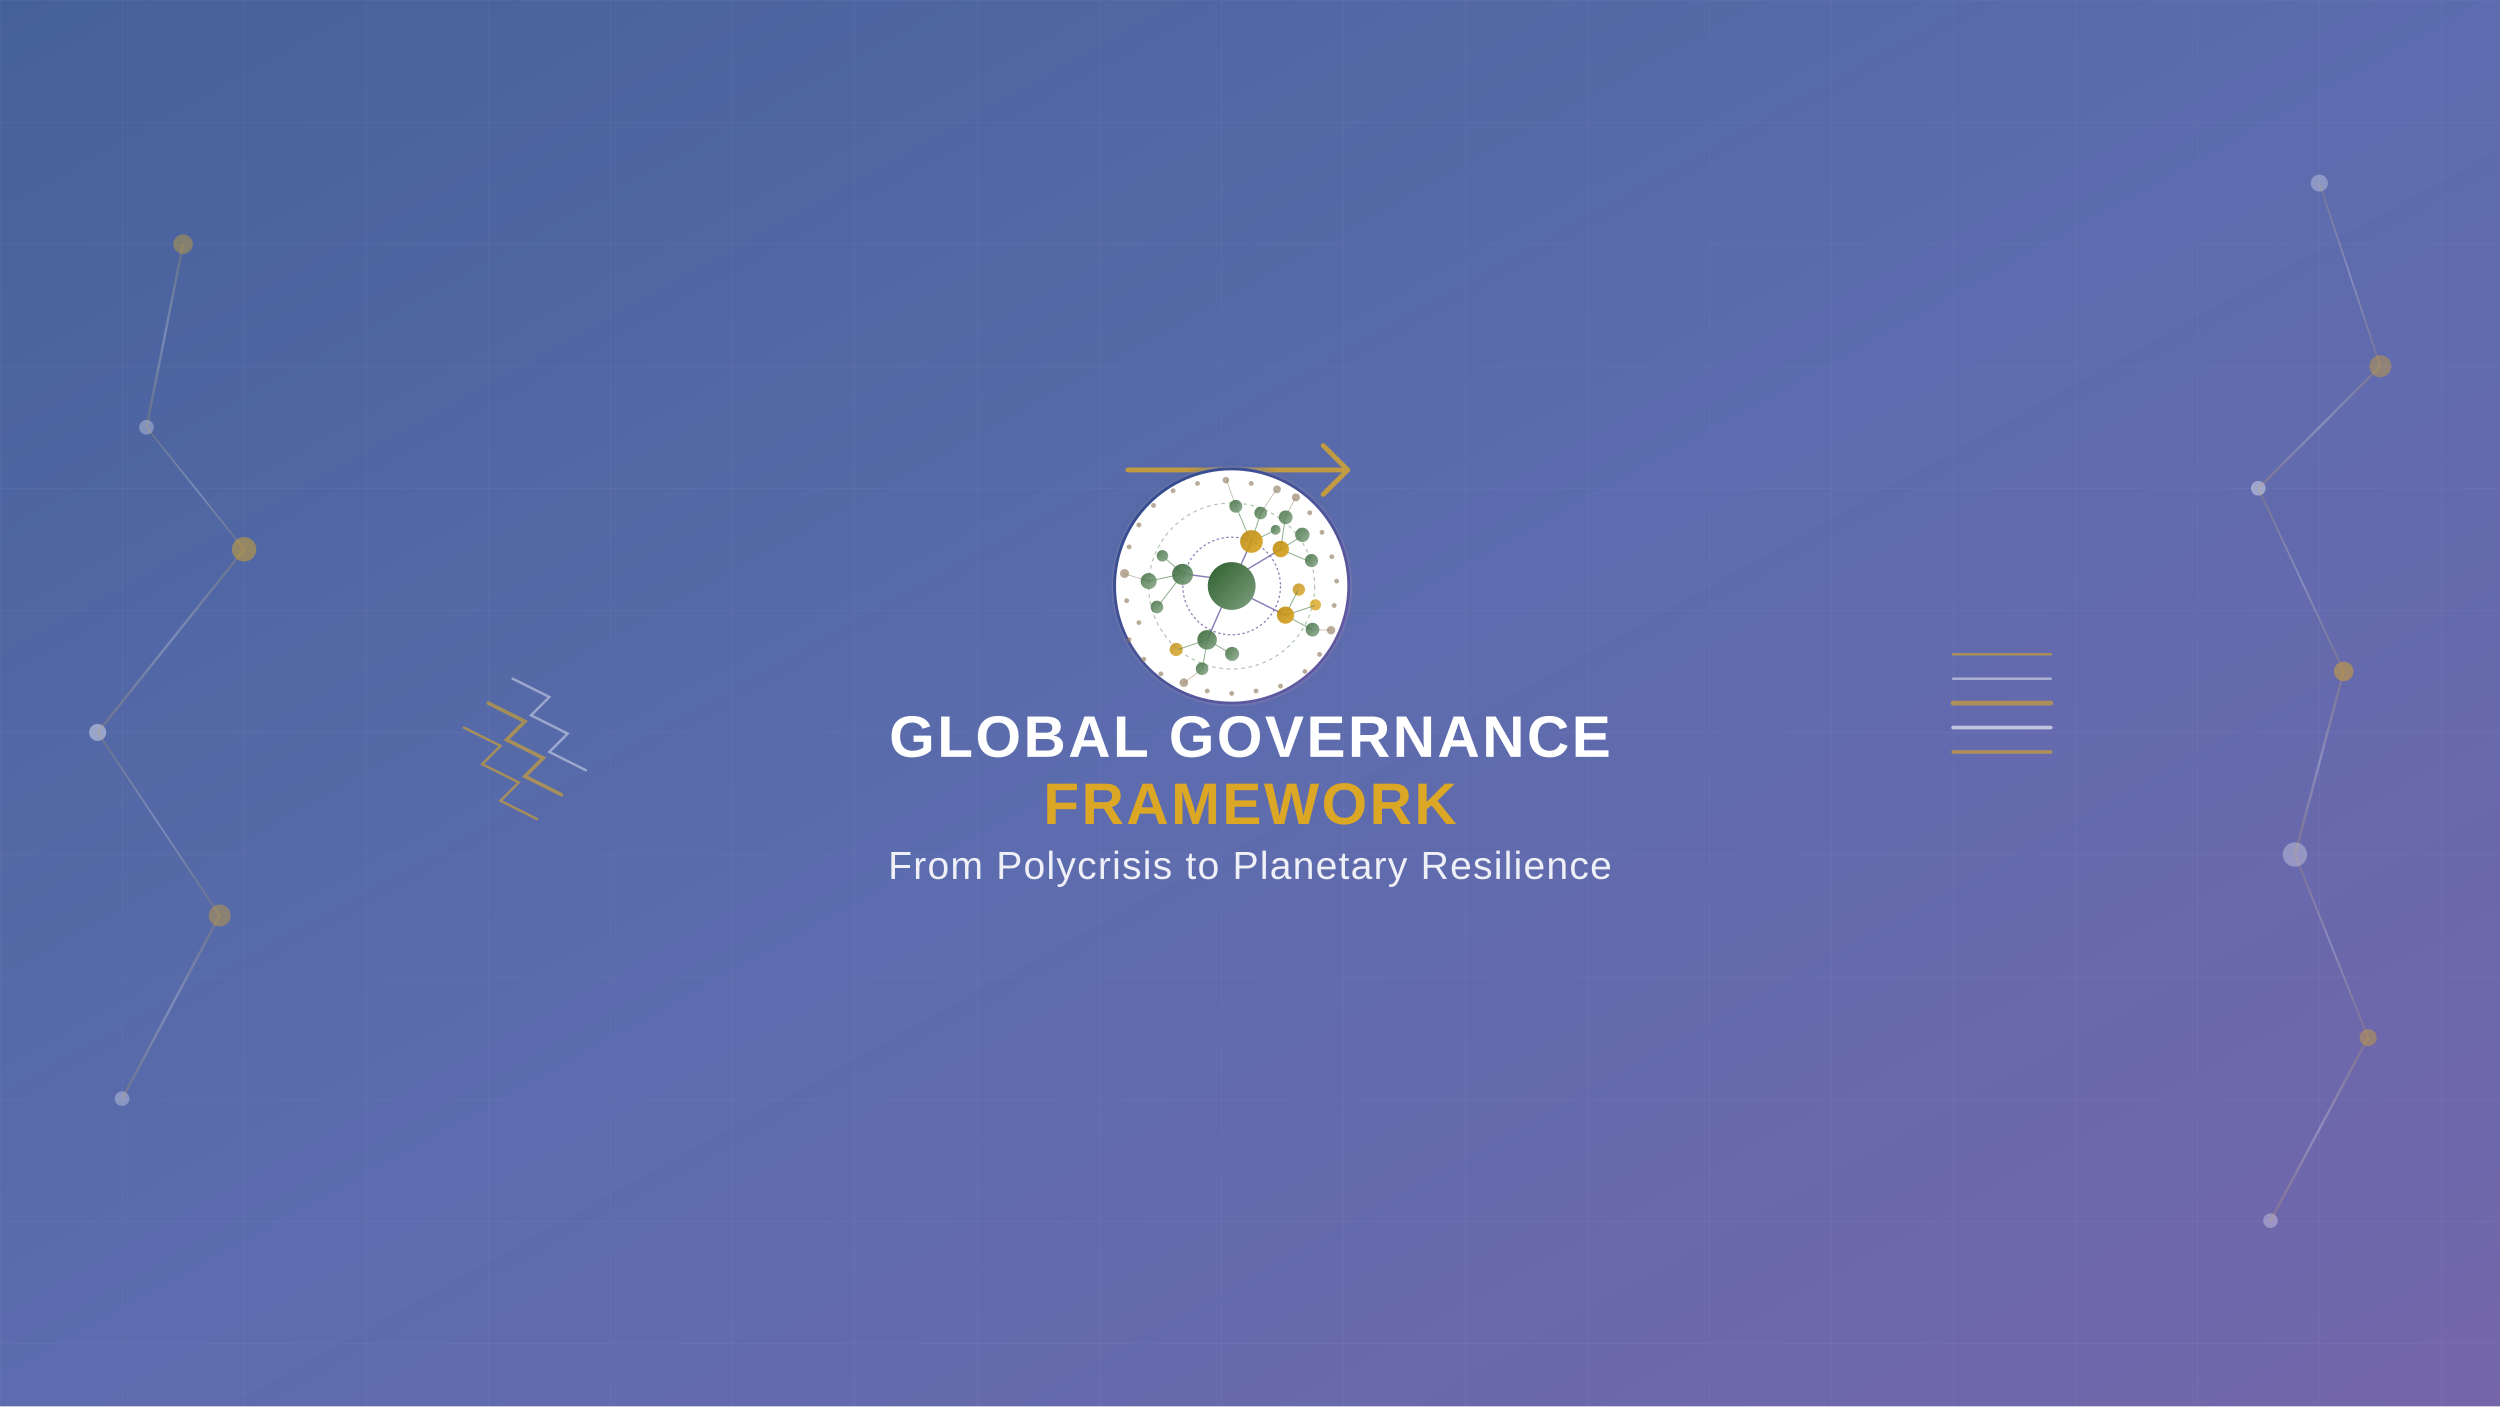
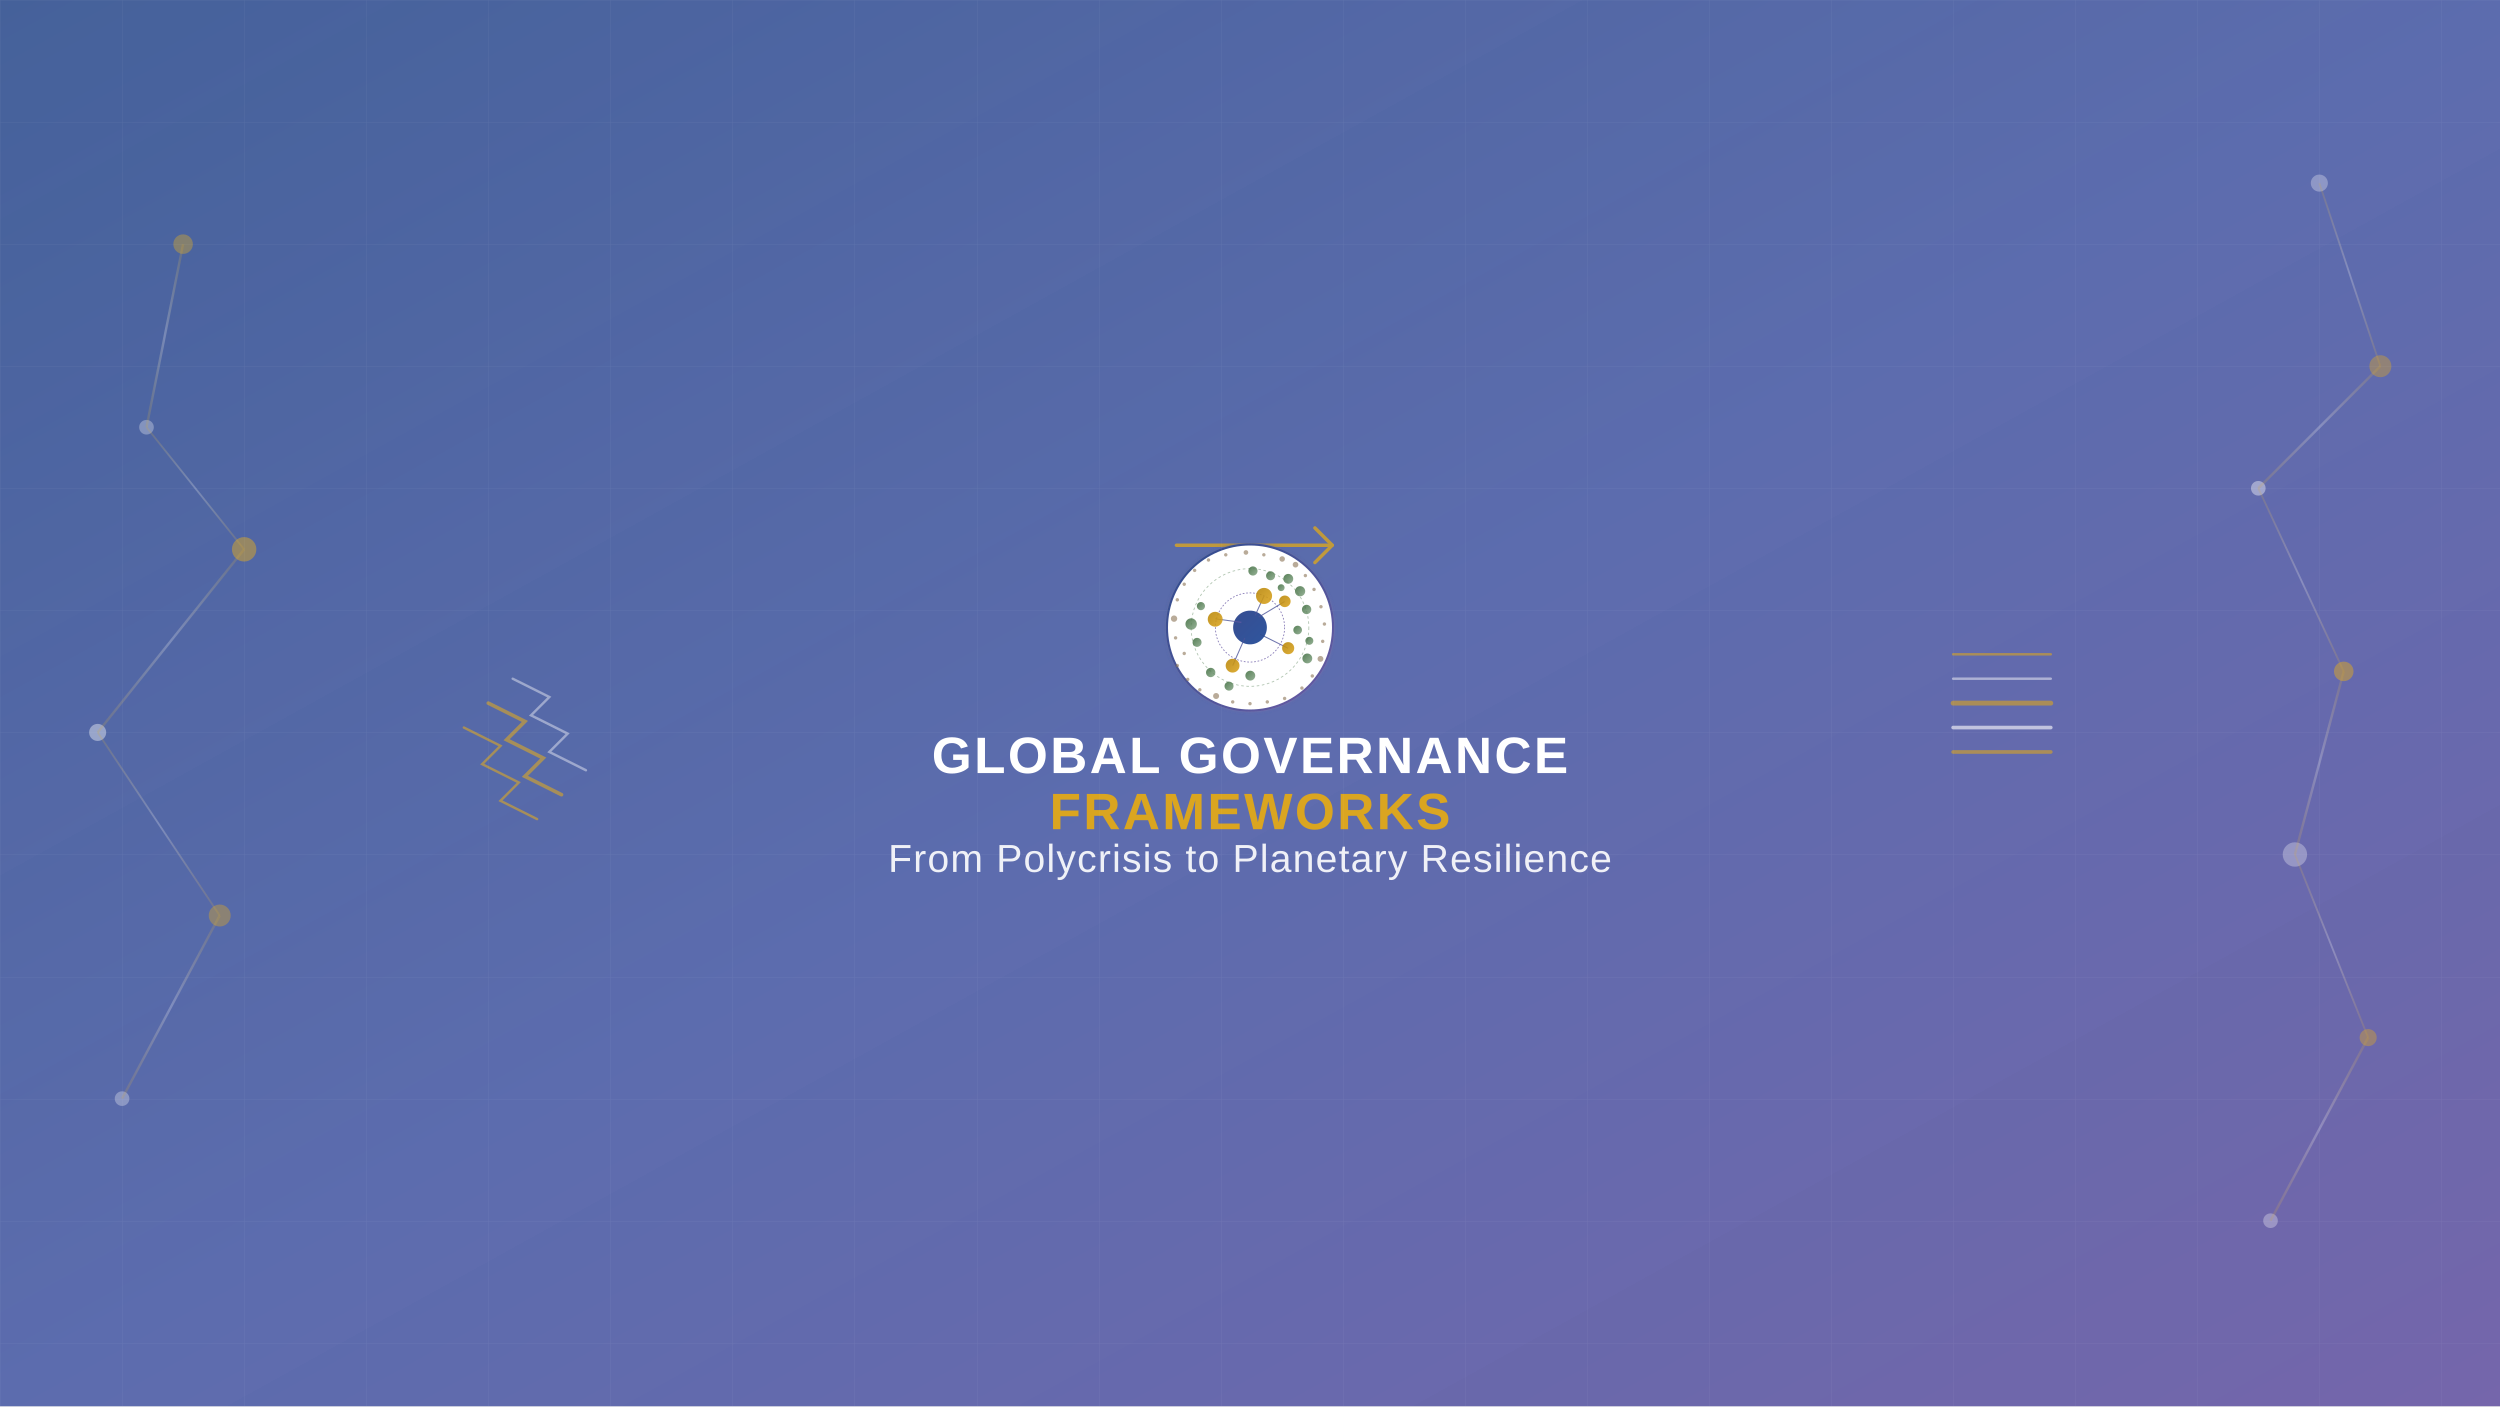
<svg xmlns="http://www.w3.org/2000/svg" xmlns:xlink="http://www.w3.org/1999/xlink" width="2048" height="1152" viewBox="0 0 2048 1152" version="1.1" id="svg46">
  <defs id="defs10">
    <linearGradient id="mainBg" x1="0%" y1="0%" x2="100%" y2="100%">
      <stop offset="0%" style="stop-color:#2B4B8C;stop-opacity:1" id="stop1" />
      <stop offset="50%" style="stop-color:#4B5CA5;stop-opacity:1" id="stop2" />
      <stop offset="100%" style="stop-color:#6B5CA5;stop-opacity:1" id="stop3" />
    </linearGradient>
    <linearGradient id="accentGrad" x1="0%" y1="0%" x2="100%" y2="0%">
      <stop offset="0%" style="stop-color:#DAA520;stop-opacity:0.8" id="stop4" />
      <stop offset="100%" style="stop-color:#B8860B;stop-opacity:0.9" id="stop5" />
    </linearGradient>
    <linearGradient id="lightOverlay" x1="0%" y1="0%" x2="100%" y2="100%">
      <stop offset="0%" style="stop-color:#ffffff;stop-opacity:0.1" id="stop6" />
      <stop offset="100%" style="stop-color:#ffffff;stop-opacity:0.05" id="stop7" />
    </linearGradient>
    <linearGradient id="connectionGrad" x1="0%" y1="0%" x2="100%" y2="0%">
      <stop offset="0%" style="stop-color:#DAA520;stop-opacity:0.6" id="stop8" />
      <stop offset="50%" style="stop-color:#ffffff;stop-opacity:0.8" id="stop9" />
      <stop offset="100%" style="stop-color:#DAA520;stop-opacity:0.6" id="stop10" />
    </linearGradient>
-     <linearGradient xlink:href="#earthyGradient" id="linearGradient6" x1="162" y1="132" x2="170" y2="140" gradientUnits="userSpaceOnUse" gradientTransform="matrix(1.413712,0,0,1.413712,840.5465,323.5488)" />
    <linearGradient id="earthyGradient" x1="0" y1="0" x2="1" y2="1">
-       <stop offset="0%" stop-color="#2D5F2D" id="stop1-2" />
-       <stop offset="100%" stop-color="#7D9F7D" id="stop2-3" />
-     </linearGradient>
-     <linearGradient xlink:href="#earthyGradient" id="linearGradient5" x1="28" y1="92" x2="36" y2="100" gradientUnits="userSpaceOnUse" gradientTransform="matrix(1.650118,0,0,1.650118,888.1824,317.6387)" />
-     <linearGradient id="linearGradient4" x1="51.163" y1="81.872" x2="68.364" y2="99.073" gradientUnits="userSpaceOnUse" gradientTransform="translate(908.9862,380.05)">
-       <stop offset="0%" stop-color="#2D5F2D" id="stop3-7" />
-       <stop offset="100%" stop-color="#7D9F7D" id="stop4-5" />
-     </linearGradient>
-     <linearGradient xlink:href="#earthyGradient" id="linearGradient9" x1="72" y1="164" x2="80" y2="172" gradientUnits="userSpaceOnUse" gradientTransform="matrix(1.295508,0,0,1.295508,886.2911,330.1682)" />
-     <linearGradient id="linearGradient7" x1="152" y1="52.217" x2="163.783" y2="64" gradientUnits="userSpaceOnUse" gradientTransform="translate(908.9862,380.05)">
-       <stop offset="0%" stop-color="#2D5F2D" id="stop5-9" />
-       <stop offset="100%" stop-color="#7D9F7D" id="stop6-2" />
-     </linearGradient>
-     <linearGradient xlink:href="#earthyGradient" id="linearGradient21" x1="140" y1="40" x2="148" y2="48" gradientUnits="userSpaceOnUse" gradientTransform="matrix(1.413712,0,0,1.413712,849.6481,361.6103)" />
-     <linearGradient id="linearGradient8" x1="160" y1="73.754" x2="170.837" y2="84.591" gradientUnits="userSpaceOnUse" gradientTransform="translate(908.9862,380.05)">
-       <stop offset="0%" stop-color="#2D5F2D" id="stop7-2" />
-       <stop offset="100%" stop-color="#7D9F7D" id="stop8-8" />
-     </linearGradient>
-     <linearGradient xlink:href="#earthyGradient" id="linearGradient19" x1="100" y1="32" x2="108" y2="40" gradientUnits="userSpaceOnUse" gradientTransform="matrix(1.325059,0,0,1.325059,874.589,367.0476)" />
-     <linearGradient id="linearGradient10" x1="80.416" y1="80.416" x2="119.584" y2="119.584" gradientUnits="userSpaceOnUse" gradientTransform="translate(908.9862,380.05)">
-       <stop offset="0%" stop-color="#2D5F2D" id="stop9-9" />
-       <stop offset="100%" stop-color="#7D9F7D" id="stop10-7" />
-     </linearGradient>
-     <linearGradient xlink:href="#earthyGradient" id="linearGradient20" x1="120" y1="36" x2="128" y2="44" gradientUnits="userSpaceOnUse" gradientTransform="matrix(1.295508,0,0,1.295508,872.1067,368.4661)" />
-     <linearGradient id="linearGradient12" x1="71.872" y1="136.109" x2="87.891" y2="152.128" gradientUnits="userSpaceOnUse" gradientTransform="translate(908.9862,380.05)">
      <stop offset="0%" stop-color="#2D5F2D" id="stop11" />
      <stop offset="100%" stop-color="#7D9F7D" id="stop12" />
    </linearGradient>
-     <linearGradient xlink:href="#goldGradient" id="linearGradient13" x1="134" y1="64" x2="146" y2="76" gradientUnits="userSpaceOnUse" gradientTransform="matrix(1.118203,0,0,1.118203,892.6741,371.5394)" />
    <linearGradient id="goldGradient" x1="0" y1="0" x2="1" y2="1">
      <stop offset="0%" stop-color="#B8860B" id="stop13" />
      <stop offset="100%" stop-color="#DAA520" id="stop14" />
    </linearGradient>
-     <linearGradient xlink:href="#goldGradient" id="linearGradient2" x1="138" y1="118" x2="150" y2="130" gradientUnits="userSpaceOnUse" gradientTransform="matrix(1.177305,0,0,1.177305,883.5725,357.946)" />
-     <linearGradient id="linearGradient16" x1="49.163" y1="146.582" x2="60" y2="157.418" gradientUnits="userSpaceOnUse" gradientTransform="translate(908.9862,380.05)">
-       <stop offset="0%" stop-color="#B8860B" id="stop15" />
-       <stop offset="100%" stop-color="#DAA520" id="stop16" />
+     <linearGradient id="cosmicGradient" x1="0" y1="0" x2="1" y2="1">
+       <stop offset="0%" stop-color="#2B4B8C" id="stop15" />
+       <stop offset="100%" stop-color="#6B5CA5" id="stop16" />
    </linearGradient>
-     <linearGradient xlink:href="#goldGradient" id="linearGradient17" x1="74" y1="138" x2="86" y2="150" gradientUnits="userSpaceOnUse" gradientTransform="matrix(1.334909,0,0,1.334909,882.0752,331.9413)" />
-     <linearGradient id="linearGradient18" x1="150" y1="97.872" x2="160.128" y2="108" gradientUnits="userSpaceOnUse" gradientTransform="translate(908.9862,380.05)">
-       <stop offset="0%" stop-color="#B8860B" id="stop17" />
-       <stop offset="100%" stop-color="#DAA520" id="stop18" />
-     </linearGradient>
-     <linearGradient xlink:href="#goldGradient" id="linearGradient22" x1="54" y1="84" x2="66" y2="96" gradientUnits="userSpaceOnUse" gradientTransform="matrix(1.433412,0,0,1.433412,-26.24113,-38.53428)" />
-     <linearGradient xlink:href="#earthyGradient" id="linearGradient15" x1="36" y1="112" x2="44" y2="120" gradientUnits="userSpaceOnUse" gradientTransform="matrix(1.295508,0,0,1.295508,895.9838,346.9531)" />
-     <linearGradient xlink:href="#goldGradient" id="linearGradient3" x1="110" y1="58" x2="122" y2="70" gradientUnits="userSpaceOnUse" gradientTransform="matrix(1.551615,0,0,1.551615,845.2352,344.2738)" />
-     <linearGradient xlink:href="#earthyGradient" id="linearGradient28" x1="160" y1="76" x2="168" y2="84" gradientUnits="userSpaceOnUse" gradientTransform="matrix(1.35461,0,0,1.35461,-56.73759,-29.19622)" />
-     <linearGradient xlink:href="#earthyGradient" id="linearGradient30" x1="152" y1="56" x2="160" y2="64" gradientUnits="userSpaceOnUse" gradientTransform="matrix(1.472813,0,0,1.472813,-71.86762,-30.26005)" />
-     <linearGradient xlink:href="#earthyGradient" id="linearGradient32" x1="164" y1="112" x2="172" y2="120" gradientUnits="userSpaceOnUse" gradientTransform="matrix(1.147754,0,0,1.147754,-24.23168,-17.7305)" />
-     <linearGradient xlink:href="#earthyGradient" id="linearGradient34" x1="150" y1="100" x2="158" y2="108" gradientUnits="userSpaceOnUse" gradientTransform="matrix(1.265957,0,0,1.265957,-39.89362,-28.7234)" />
-     <linearGradient xlink:href="#earthyGradient" id="linearGradient11" x1="96" y1="152" x2="104" y2="160" gradientUnits="userSpaceOnUse" gradientTransform="matrix(1.443262,0,0,1.443262,865.0145,310.5464)" />
-     <linearGradient xlink:href="#earthyGradient" id="linearGradient38" x1="52" y1="148" x2="60" y2="156" gradientUnits="userSpaceOnUse" gradientTransform="matrix(1.35461,0,0,1.35461,-21.2766,-53.90071)" />
-     <linearGradient xlink:href="#earthyGradient" id="linearGradient14" x1="40" y1="72" x2="48" y2="80" gradientUnits="userSpaceOnUse" gradientTransform="matrix(1.177305,0,0,1.177305,900.4755,365.8656)" />
-     <linearGradient xlink:href="#linearGradient1" id="linearGradient44" x1="83.726" y1="100" x2="116.274" y2="100" gradientUnits="userSpaceOnUse" gradientTransform="matrix(1.20337,0,0,1.20337,-20.33701,-20.33702)" />
-     <linearGradient id="linearGradient1">
-       <stop style="stop-color:#374d91;stop-opacity:1;" offset="0" id="stop44" />
-       <stop style="stop-color:#2f569e;stop-opacity:0.854;" offset="1" id="stop45" />
-     </linearGradient>
-     <linearGradient id="cosmicGradient" x1="0" y1="0" x2="1" y2="1">
-       <stop offset="0%" stop-color="#2B4B8C" id="stop46" />
-       <stop offset="100%" stop-color="#6B5CA5" id="stop47" />
+     <linearGradient id="blueGradient" x1="989.486" y1="460.55" x2="1028.486" y2="499.55" gradientUnits="userSpaceOnUse">
+       <stop offset="0%" stop-color="#374d91" id="stop17" />
+       <stop offset="100%" stop-color="#2f569e" id="stop18" />
    </linearGradient>
    <filter id="glow" x="-0.032" y="-0.032" width="1.063" height="1.063">
-       <feGaussianBlur stdDeviation="2" result="blur" id="feGaussianBlur8" />
-       <feComposite in="SourceGraphic" in2="blur" operator="over" id="feComposite8" />
+       <feGaussianBlur stdDeviation="2" result="blur" id="feGaussianBlur18" />
+       <feComposite in="SourceGraphic" in2="blur" operator="over" id="feComposite18" />
    </filter>
-     <linearGradient xlink:href="#cosmicGradient" id="linearGradient58" x1="-2.05" y1="-2.05" x2="202.05" y2="202.05" gradientUnits="userSpaceOnUse" gradientTransform="translate(908.9862,380.05)" />
-     <linearGradient xlink:href="#cosmicGradient" id="linearGradient59" x1="150.178" y1="44.766" x2="165.975" y2="60.563" gradientTransform="scale(0.7021913,1.424113)" gradientUnits="userSpaceOnUse" />
-     <linearGradient xlink:href="#cosmicGradient" id="linearGradient60" x1="24.856" y1="215.53" x2="37.366" y2="228.04" gradientTransform="scale(2.410704,0.4148166)" gradientUnits="userSpaceOnUse" />
-     <linearGradient xlink:href="#cosmicGradient" id="linearGradient61" x1="116.528" y1="76.199" x2="138.674" y2="98.345" gradientTransform="scale(0.6818127,1.466678)" gradientUnits="userSpaceOnUse" />
-     <linearGradient xlink:href="#cosmicGradient" id="linearGradient62" x1="80.937" y1="148.35" x2="104.507" y2="171.919" gradientTransform="scale(1.380472,0.72439)" gradientUnits="userSpaceOnUse" />
-     <linearGradient xlink:href="#cosmicGradient" id="linearGradient63" x1="86.476" y1="88.139" x2="110.614" y2="112.277" gradientTransform="scale(1.268458,0.7883585)" gradientUnits="userSpaceOnUse" />
-     <linearGradient xlink:href="#earthyGradient" id="linearGradient64" x1="132" y1="50" x2="140" y2="58" gradientUnits="userSpaceOnUse" gradientTransform="translate(908.9862,380.05)" />
+     <pattern id="grid" width="100" height="100" patternUnits="userSpaceOnUse">
+       <path d="M 100 0 L 0 0 0 100" fill="none" stroke="#ffffff" stroke-width="0.5" opacity="0.1" id="path18" />
+     </pattern>
+     <linearGradient xlink:href="#cosmicGradient" id="linearGradient104" x1="906.936" y1="378" x2="1111.036" y2="582.1" gradientUnits="userSpaceOnUse" />
+     <linearGradient xlink:href="#cosmicGradient" id="linearGradient105" x1="1444.678" y1="311.634" x2="1460.474" y2="327.431" gradientTransform="scale(0.7021913,1.424113)" gradientUnits="userSpaceOnUse" />
+     <linearGradient xlink:href="#cosmicGradient" id="linearGradient106" x1="401.919" y1="1131.718" x2="414.429" y2="1144.228" gradientTransform="scale(2.410704,0.4148166)" gradientUnits="userSpaceOnUse" />
+     <linearGradient xlink:href="#cosmicGradient" id="linearGradient107" x1="1449.718" y1="335.322" x2="1471.864" y2="357.468" gradientTransform="scale(0.6818127,1.466678)" gradientUnits="userSpaceOnUse" />
+     <linearGradient xlink:href="#cosmicGradient" id="linearGradient108" x1="739.398" y1="672.998" x2="762.967" y2="696.568" gradientTransform="scale(1.380472,0.72439)" gradientUnits="userSpaceOnUse" />
+     <linearGradient xlink:href="#cosmicGradient" id="linearGradient109" x1="803.083" y1="570.217" x2="827.221" y2="594.355" gradientTransform="scale(1.268458,0.7883585)" gradientUnits="userSpaceOnUse" />
+     <linearGradient xlink:href="#goldGradient" id="linearGradient110" x1="1015.923" y1="434.277" x2="1034.523" y2="452.877" gradientUnits="userSpaceOnUse" />
+     <linearGradient xlink:href="#goldGradient" id="linearGradient111" x1="960.15" y1="461.923" x2="977.35" y2="479.123" gradientUnits="userSpaceOnUse" />
+     <linearGradient xlink:href="#goldGradient" id="linearGradient112" x1="980.868" y1="516.168" x2="996.868" y2="532.168" gradientUnits="userSpaceOnUse" />
+     <linearGradient xlink:href="#goldGradient" id="linearGradient113" x1="1046.104" y1="496.932" x2="1060.104" y2="510.932" gradientUnits="userSpaceOnUse" />
+     <linearGradient xlink:href="#goldGradient" id="linearGradient114" x1="1042.523" y1="443.114" x2="1055.922" y2="456.514" gradientUnits="userSpaceOnUse" />
+     <linearGradient xlink:href="#earthyGradient" id="linearGradient115" x1="1040.986" y1="430.05" x2="1048.986" y2="438.05" gradientUnits="userSpaceOnUse" />
+     <linearGradient xlink:href="#earthyGradient" id="linearGradient116" x1="947.577" y1="450.641" x2="956.977" y2="460.041" gradientUnits="userSpaceOnUse" />
+     <linearGradient xlink:href="#earthyGradient" id="linearGradient117" x1="958.168" y1="526.65" x2="968.968" y2="537.45" gradientUnits="userSpaceOnUse" />
+     <linearGradient xlink:href="#earthyGradient" id="linearGradient118" x1="1003.641" y1="529.995" x2="1015.041" y2="541.395" gradientUnits="userSpaceOnUse" />
+     <linearGradient xlink:href="#earthyGradient" id="linearGradient119" x1="1059.05" y1="477.986" x2="1069.05" y2="487.986" gradientUnits="userSpaceOnUse" />
+     <linearGradient xlink:href="#earthyGradient" id="linearGradient120" x1="1072.977" y1="490.859" x2="1082.177" y2="500.059" gradientUnits="userSpaceOnUse" />
+     <linearGradient xlink:href="#earthyGradient" id="linearGradient121" x1="1060.977" y1="432.259" x2="1072.777" y2="444.059" gradientUnits="userSpaceOnUse" />
+     <linearGradient xlink:href="#earthyGradient" id="linearGradient122" x1="1069.005" y1="453.823" x2="1079.804" y2="464.623" gradientUnits="userSpaceOnUse" />
+     <linearGradient xlink:href="#earthyGradient" id="linearGradient123" x1="942.604" y1="492.032" x2="953.004" y2="502.432" gradientUnits="userSpaceOnUse" />
+     <linearGradient xlink:href="#earthyGradient" id="linearGradient124" x1="1069.523" y1="510.114" x2="1080.922" y2="521.514" gradientUnits="userSpaceOnUse" />
+     <linearGradient xlink:href="#earthyGradient" id="linearGradient125" x1="1027.55" y1="415.086" x2="1037.95" y2="425.486" gradientUnits="userSpaceOnUse" />
+     <linearGradient xlink:href="#earthyGradient" id="linearGradient126" x1="1007.095" y1="409.45" x2="1017.695" y2="420.05" gradientUnits="userSpaceOnUse" />
+     <linearGradient xlink:href="#earthyGradient" id="linearGradient127" x1="1047.523" y1="418.114" x2="1058.922" y2="429.514" gradientUnits="userSpaceOnUse" />
+     <linearGradient xlink:href="#earthyGradient" id="linearGradient128" x1="979.55" y1="542.614" x2="989.95" y2="553.014" gradientUnits="userSpaceOnUse" />
+     <linearGradient xlink:href="#earthyGradient" id="linearGradient129" x1="934.386" y1="469.45" x2="947.586" y2="482.65" gradientUnits="userSpaceOnUse" />
  </defs>
-   <rect width="2048" height="1152" fill="url(#mainBg)" id="rect10" />
-   <rect width="2048" height="1152" fill="url(#lightOverlay)" id="rect11" />
-   <circle cx="150" cy="200" r="8" fill="#DAA520" opacity="0.4" id="circle11" />
-   <circle cx="120" cy="350" r="6" fill="#ffffff" opacity="0.3" id="circle12" />
-   <circle cx="200" cy="450" r="10" fill="#DAA520" opacity="0.5" id="circle13" />
-   <circle cx="80" cy="600" r="7" fill="#ffffff" opacity="0.4" id="circle14" />
-   <circle cx="180" cy="750" r="9" fill="#DAA520" opacity="0.4" id="circle15" />
-   <circle cx="100" cy="900" r="6" fill="#ffffff" opacity="0.3" id="circle16" />
-   <circle cx="1900" cy="150" r="7" fill="#ffffff" opacity="0.3" id="circle17" />
-   <circle cx="1950" cy="300" r="9" fill="#DAA520" opacity="0.4" id="circle18" />
-   <circle cx="1850" cy="400" r="6" fill="#ffffff" opacity="0.4" id="circle19" />
-   <circle cx="1920" cy="550" r="8" fill="#DAA520" opacity="0.5" id="circle20" />
-   <circle cx="1880" cy="700" r="10" fill="#ffffff" opacity="0.3" id="circle21" />
-   <circle cx="1940" cy="850" r="7" fill="#DAA520" opacity="0.4" id="circle22" />
-   <circle cx="1860" cy="1000" r="6" fill="#ffffff" opacity="0.3" id="circle23" />
-   <line x1="150" y1="200" x2="120" y2="350" stroke="url(#connectionGrad)" stroke-width="2" opacity="0.3" id="line23" />
-   <line x1="120" y1="350" x2="200" y2="450" stroke="url(#connectionGrad)" stroke-width="1.5" opacity="0.3" id="line24" />
-   <line x1="200" y1="450" x2="80" y2="600" stroke="url(#connectionGrad)" stroke-width="2" opacity="0.3" id="line25" />
-   <line x1="80" y1="600" x2="180" y2="750" stroke="url(#connectionGrad)" stroke-width="1.5" opacity="0.3" id="line26" />
-   <line x1="180" y1="750" x2="100" y2="900" stroke="url(#connectionGrad)" stroke-width="2" opacity="0.3" id="line27" />
-   <line x1="1900" y1="150" x2="1950" y2="300" stroke="url(#connectionGrad)" stroke-width="1.5" opacity="0.3" id="line28" />
-   <line x1="1950" y1="300" x2="1850" y2="400" stroke="url(#connectionGrad)" stroke-width="2" opacity="0.3" id="line29" />
-   <line x1="1850" y1="400" x2="1920" y2="550" stroke="url(#connectionGrad)" stroke-width="1.5" opacity="0.3" id="line30" />
-   <line x1="1920" y1="550" x2="1880" y2="700" stroke="url(#connectionGrad)" stroke-width="2" opacity="0.3" id="line31" />
-   <line x1="1880" y1="700" x2="1940" y2="850" stroke="url(#connectionGrad)" stroke-width="1.5" opacity="0.3" id="line32" />
-   <line x1="1940" y1="850" x2="1860" y2="1000" stroke="url(#connectionGrad)" stroke-width="2" opacity="0.3" id="line33" />
-   <text x="1024" y="620" text-anchor="middle" fill="#ffffff" font-family="Arial, sans-serif" font-size="48" font-weight="bold" letter-spacing="2px" id="text33">
-     GLOBAL GOVERNANCE
-   </text>
-   <text x="1024" y="675" text-anchor="middle" fill="#DAA520" font-family="Arial, sans-serif" font-size="48" font-weight="bold" letter-spacing="2px" id="text34">
-     FRAMEWORK
-   </text>
-   <text x="1024" y="720" text-anchor="middle" fill="#ffffff" font-family="Arial, sans-serif" font-size="32" font-weight="300" opacity="0.9" letter-spacing="1px" id="text35">
-     From Polycrisis to Planetary Resilience
-   </text>
-   <g transform="translate(400, 576)" opacity="0.6" id="g37">
-     <path d="M0,0 L30,15 L15,30 L45,45 L30,60 L60,75" stroke="#DAA520" stroke-width="3" fill="none" stroke-linecap="round" id="path35" />
-     <path d="M20,-20 L50,-5 L35,10 L65,25 L50,40 L80,55" stroke="#ffffff" stroke-width="2" fill="none" stroke-linecap="round" opacity="0.7" id="path36" />
-     <path d="M-20,20 L10,35 L-5,50 L25,65 L10,80 L40,95" stroke="#DAA520" stroke-width="2" fill="none" stroke-linecap="round" id="path37" />
+   <rect width="2048" height="1152" fill="url(#mainBg)" id="background" />
+   <rect width="2048" height="1152" fill="url(#lightOverlay)" id="lightOverlay1" />
+   <g id="leftNetworkNodes">
+     <circle cx="150" cy="200" r="8" fill="#DAA520" opacity="0.4" id="circle18" />
+     <circle cx="120" cy="350" r="6" fill="#ffffff" opacity="0.3" id="circle19" />
+     <circle cx="200" cy="450" r="10" fill="#DAA520" opacity="0.5" id="circle20" />
+     <circle cx="80" cy="600" r="7" fill="#ffffff" opacity="0.4" id="circle21" />
+     <circle cx="180" cy="750" r="9" fill="#DAA520" opacity="0.4" id="circle22" />
+     <circle cx="100" cy="900" r="6" fill="#ffffff" opacity="0.3" id="circle23" />
  </g>
-   <g transform="translate(1600, 576)" opacity="0.6" id="g42">
-     <path d="M0,0 L40,0 L80,0" stroke="#DAA520" stroke-width="4" fill="none" stroke-linecap="round" id="path38" />
-     <path d="M0,20 L40,20 L80,20" stroke="#ffffff" stroke-width="3" fill="none" stroke-linecap="round" id="path39" />
-     <path d="M0,40 L40,40 L80,40" stroke="#DAA520" stroke-width="3" fill="none" stroke-linecap="round" id="path40" />
-     <path d="M0,-20 L40,-20 L80,-20" stroke="#ffffff" stroke-width="2" fill="none" stroke-linecap="round" opacity="0.8" id="path41" />
-     <path d="M0,-40 L40,-40 L80,-40" stroke="#DAA520" stroke-width="2" fill="none" stroke-linecap="round" id="path42" />
+   <g id="rightNetworkNodes">
+     <circle cx="1900" cy="150" r="7" fill="#ffffff" opacity="0.3" id="circle24" />
+     <circle cx="1950" cy="300" r="9" fill="#DAA520" opacity="0.4" id="circle25" />
+     <circle cx="1850" cy="400" r="6" fill="#ffffff" opacity="0.4" id="circle26" />
+     <circle cx="1920" cy="550" r="8" fill="#DAA520" opacity="0.5" id="circle27" />
+     <circle cx="1880" cy="700" r="10" fill="#ffffff" opacity="0.3" id="circle28" />
+     <circle cx="1940" cy="850" r="7" fill="#DAA520" opacity="0.4" id="circle29" />
+     <circle cx="1860" cy="1000" r="6" fill="#ffffff" opacity="0.3" id="circle30" />
  </g>
-   <g transform="translate(1024,385)" opacity="0.8" id="g44">
-     <path d="M -100,0 H 80" stroke="#daa520" stroke-width="4" fill="none" stroke-linecap="round" id="path43" />
-     <path d="M 60,-20 80,0 60,20" stroke="#daa520" stroke-width="4" fill="none" stroke-linecap="round" stroke-linejoin="round" id="path44" />
+   <g id="connectionLines">
+     <line x1="150" y1="200" x2="120" y2="350" stroke="url(#connectionGrad)" stroke-width="2" opacity="0.3" id="line30" />
+     <line x1="120" y1="350" x2="200" y2="450" stroke="url(#connectionGrad)" stroke-width="1.5" opacity="0.3" id="line31" />
+     <line x1="200" y1="450" x2="80" y2="600" stroke="url(#connectionGrad)" stroke-width="2" opacity="0.3" id="line32" />
+     <line x1="80" y1="600" x2="180" y2="750" stroke="url(#connectionGrad)" stroke-width="1.5" opacity="0.3" id="line33" />
+     <line x1="180" y1="750" x2="100" y2="900" stroke="url(#connectionGrad)" stroke-width="2" opacity="0.3" id="line34" />
+     <line x1="1900" y1="150" x2="1950" y2="300" stroke="url(#connectionGrad)" stroke-width="1.5" opacity="0.3" id="line35" />
+     <line x1="1950" y1="300" x2="1850" y2="400" stroke="url(#connectionGrad)" stroke-width="2" opacity="0.3" id="line36" />
+     <line x1="1850" y1="400" x2="1920" y2="550" stroke="url(#connectionGrad)" stroke-width="1.5" opacity="0.3" id="line37" />
+     <line x1="1920" y1="550" x2="1880" y2="700" stroke="url(#connectionGrad)" stroke-width="2" opacity="0.3" id="line38" />
+     <line x1="1880" y1="700" x2="1940" y2="850" stroke="url(#connectionGrad)" stroke-width="1.5" opacity="0.3" id="line39" />
+     <line x1="1940" y1="850" x2="1860" y2="1000" stroke="url(#connectionGrad)" stroke-width="2" opacity="0.3" id="line40" />
  </g>
-   <defs id="defs45">
-     <pattern id="grid" width="100" height="100" patternUnits="userSpaceOnUse">
-       <path d="M 100 0 L 0 0 0 100" fill="none" stroke="#ffffff" stroke-width="0.5" opacity="0.1" id="path45" />
-     </pattern>
-   </defs>
-   <rect width="2048" height="1152" fill="url(#grid)" id="rect45" />
-   <rect width="2048" height="1152" fill="url(#lightOverlay)" opacity="0.3" id="rect46" />
-   <circle id="global-circle" cx="1008.986" cy="480.05" r="96" stroke="url(#cosmicGradient)" stroke-width="2.5" fill="#ffffff" filter="url(#glow)" style="stroke:url(#linearGradient58)">
-     <animate attributeName="r" values="96;98;96" dur="6s" repeatCount="indefinite" />
-   </circle>
-   <line x1="984.986" y1="548.05" x2="968.986" y2="560.05" stroke="#654321" stroke-width="0.5" stroke-opacity="0.5" id="line77" />
-   <line x1="1052.986" y1="424.05" x2="1060.986" y2="408.05" stroke="#654321" stroke-width="0.5" stroke-opacity="0.5" id="line76" />
-   <circle cx="1061.577" cy="407.459" r="3.3" fill="#8b7355" fill-opacity="0.6" id="circle50" style="stroke-width:1.65" />
-   <circle cx="1008.986" cy="480.05" r="40" stroke="#6b5ca5" stroke-width="1" stroke-opacity="0.8" stroke-dasharray="2, 2" fill="none" id="circle9">
-     <animate attributeName="stroke-opacity" values="0.8;0.6;0.8" dur="8s" repeatCount="indefinite" />
-   </circle>
-   <line x1="1014.986" y1="466.05" x2="1024.986" y2="444.05" stroke="url(#cosmicGradient)" stroke-width="1.2" stroke-opacity="0.8" id="line14" style="stroke:url(#linearGradient59)" />
-   <line x1="998.986" y1="474.05" x2="968.986" y2="470.05" stroke="url(#cosmicGradient)" stroke-width="1.2" stroke-opacity="0.8" id="line15" style="stroke:url(#linearGradient60)" />
-   <line x1="1002.986" y1="492.05" x2="988.986" y2="524.05" stroke="url(#cosmicGradient)" stroke-width="1.2" stroke-opacity="0.8" id="line16" style="stroke:url(#linearGradient61)" />
-   <line x1="1020.986" y1="488.05" x2="1052.986" y2="504.05" stroke="url(#cosmicGradient)" stroke-width="1.2" stroke-opacity="0.8" id="line17" style="stroke:url(#linearGradient62)" />
-   <line x1="1018.986" y1="468.05" x2="1048.986" y2="450.05" stroke="url(#cosmicGradient)" stroke-width="1.2" stroke-opacity="0.8" id="line18" style="stroke:url(#linearGradient63)" />
-   <circle cx="1008.986" cy="480.05" r="68" stroke="#7d9f7d" stroke-width="1" stroke-opacity="0.6" stroke-dasharray="3, 3" fill="none" id="circle18-3">
-     <animate attributeName="stroke-opacity" values="0.6;0.4;0.6" dur="10s" repeatCount="indefinite" />
-   </circle>
-   <circle cx="1008.986" cy="480.05" r="19.584" fill="url(#goldGradient)" id="circle8" style="fill:url(#linearGradient10);fill-opacity:1;stroke-width:2.448">
-     <animate attributeName="r" values="19.584;20.5;19.584" dur="3s" repeatCount="indefinite" style="fill:url(#linearGradient10)" />
-   </circle>
-   <circle cx="1044.986" cy="434.05" r="4" fill="url(#earthyGradient)" fill-opacity="0.8" id="circle21-6" style="fill:url(#linearGradient64)" />
-   <circle cx="952.277" cy="455.341" r="4.709" fill="url(#earthyGradient)" fill-opacity="0.8" id="circle22-1" style="fill:url(#linearGradient14);stroke-width:1.177" />
-   <circle cx="963.568" cy="532.05" r="5.418" fill="url(#earthyGradient)" fill-opacity="0.8" id="circle25" style="fill:url(#linearGradient16);stroke-width:1.355" />
-   <circle cx="1009.341" cy="535.695" r="5.773" fill="url(#earthyGradient)" fill-opacity="0.8" id="circle27" style="fill:url(#linearGradient11);stroke-width:1.443" />
-   <circle cx="1064.05" cy="482.986" r="5.064" fill="url(#earthyGradient)" fill-opacity="0.8" id="circle29" style="fill:url(#linearGradient18);stroke-width:1.266" />
-   <circle cx="1077.577" cy="495.459" r="4.591" fill="url(#earthyGradient)" fill-opacity="0.8" id="circle30" style="fill:url(#linearGradient17);stroke-width:1.148" />
-   <circle cx="1066.877" cy="438.159" r="5.891" fill="url(#earthyGradient)" fill-opacity="0.8" id="circle31" style="fill:url(#linearGradient7);stroke-width:1.473" />
-   <circle cx="1074.405" cy="459.223" r="5.418" fill="url(#earthyGradient)" fill-opacity="0.8" id="circle32" style="fill:url(#linearGradient8);stroke-width:1.355" />
-   <line x1="1024.986" y1="444.05" x2="1032.986" y2="420.05" stroke="#5d8a5d" stroke-width="0.8" stroke-opacity="0.7" id="line33-2" />
-   <line x1="1024.986" y1="444.05" x2="1012.986" y2="416.05" stroke="#5d8a5d" stroke-width="0.8" stroke-opacity="0.7" id="line34" />
-   <line x1="1024.986" y1="444.05" x2="1044.986" y2="434.05" stroke="#5d8a5d" stroke-width="0.8" stroke-opacity="0.7" id="line35" />
-   <circle cx="1025.223" cy="443.577" r="9.31" fill="url(#goldGradient)" fill-opacity="0.9" id="circle10" style="fill:url(#linearGradient3);stroke-width:1.552" />
-   <line x1="968.986" y1="470.05" x2="952.986" y2="456.05" stroke="#5d8a5d" stroke-width="0.8" stroke-opacity="0.7" id="line36" />
-   <line x1="968.986" y1="470.05" x2="940.986" y2="476.05" stroke="#5d8a5d" stroke-width="0.8" stroke-opacity="0.7" id="line37" />
-   <line x1="968.986" y1="470.05" x2="948.986" y2="496.05" stroke="#5d8a5d" stroke-width="0.8" stroke-opacity="0.7" id="line38" />
-   <circle cx="947.804" cy="497.232" r="5.182" fill="url(#earthyGradient)" fill-opacity="0.8" id="circle24" style="fill:url(#linearGradient15);stroke-width:1.296" />
-   <circle cx="968.75" cy="470.523" r="8.6" fill="url(#goldGradient)" fill-opacity="0.9" id="circle11-9" style="fill:url(#linearGradient4);stroke-width:1.433" />
-   <line x1="988.986" y1="524.05" x2="964.986" y2="532.05" stroke="#5d8a5d" stroke-width="0.8" stroke-opacity="0.7" id="line39" />
-   <line x1="988.986" y1="524.05" x2="984.986" y2="548.05" stroke="#5d8a5d" stroke-width="0.8" stroke-opacity="0.7" id="line40" />
-   <line x1="988.986" y1="524.05" x2="1008.986" y2="536.05" stroke="#5d8a5d" stroke-width="0.8" stroke-opacity="0.7" id="line41" />
-   <circle cx="988.868" cy="524.168" r="8.009" fill="url(#goldGradient)" fill-opacity="0.9" id="circle12-3" style="fill:url(#linearGradient12);stroke-width:1.335" />
-   <line x1="1052.986" y1="504.05" x2="1074.986" y2="516.05" stroke="#5d8a5d" stroke-width="0.8" stroke-opacity="0.7" id="line42" />
-   <line x1="1052.986" y1="504.05" x2="1062.986" y2="484.05" stroke="#5d8a5d" stroke-width="0.8" stroke-opacity="0.7" id="line43" />
-   <line x1="1052.986" y1="504.05" x2="1076.986" y2="496.05" stroke="#5d8a5d" stroke-width="0.8" stroke-opacity="0.7" id="line44" />
-   <circle cx="1053.104" cy="503.932" r="7.064" fill="url(#goldGradient)" fill-opacity="0.9" id="circle13-1" style="fill:url(#linearGradient2);stroke-width:1.177" />
-   <line x1="1048.986" y1="450.05" x2="1064.986" y2="440.05" stroke="#5d8a5d" stroke-width="0.8" stroke-opacity="0.7" id="line45" />
-   <line x1="1048.986" y1="450.05" x2="1072.986" y2="460.05" stroke="#5d8a5d" stroke-width="0.8" stroke-opacity="0.7" id="line46" />
-   <line x1="1048.986" y1="450.05" x2="1052.986" y2="424.05" stroke="#5d8a5d" stroke-width="0.8" stroke-opacity="0.7" id="line47" />
-   <circle cx="1049.223" cy="449.814" r="6.709" fill="url(#goldGradient)" fill-opacity="0.9" id="circle14-9" style="fill:url(#linearGradient13);stroke-width:1.118" />
-   <circle cx="1024.986" cy="396.05" r="2" fill="#8b7355" fill-opacity="0.6" id="circle48" />
-   <circle cx="1004.277" cy="393.341" r="2.709" fill="#8b7355" fill-opacity="0.6" id="circle49" style="stroke-width:1.355" />
-   <circle cx="1072.986" cy="420.05" r="2" fill="#8b7355" fill-opacity="0.6" id="circle51" />
-   <circle cx="1082.986" cy="436.05" r="2" fill="#8b7355" fill-opacity="0.6" id="circle52" />
-   <circle cx="1090.986" cy="456.05" r="2" fill="#8b7355" fill-opacity="0.6" id="circle53" />
-   <circle cx="1094.986" cy="476.05" r="2" fill="#8b7355" fill-opacity="0.6" id="circle54" />
-   <circle cx="1092.986" cy="496.05" r="2" fill="#8b7355" fill-opacity="0.6" id="circle55" />
-   <circle cx="1090.405" cy="516.286" r="3.418" fill="#8b7355" fill-opacity="0.6" id="circle56" style="stroke-width:1.709" />
-   <circle cx="1080.986" cy="536.05" r="2" fill="#8b7355" fill-opacity="0.6" id="circle57" />
-   <circle cx="1068.986" cy="550.05" r="2" fill="#8b7355" fill-opacity="0.6" id="circle58" />
-   <circle cx="1048.986" cy="562.05" r="2" fill="#8b7355" fill-opacity="0.6" id="circle59" />
-   <circle cx="1028.986" cy="566.05" r="2" fill="#8b7355" fill-opacity="0.6" id="circle60" />
-   <circle cx="1008.986" cy="568.05" r="2" fill="#8b7355" fill-opacity="0.6" id="circle61" />
-   <circle cx="988.986" cy="566.05" r="2" fill="#8b7355" fill-opacity="0.6" id="circle62" />
-   <circle cx="969.814" cy="559.223" r="3.537" fill="#8b7355" fill-opacity="0.6" id="circle63" style="stroke-width:1.768" />
-   <circle cx="950.986" cy="552.05" r="2" fill="#8b7355" fill-opacity="0.6" id="circle64" />
-   <circle cx="936.986" cy="540.05" r="2" fill="#8b7355" fill-opacity="0.6" id="circle65" />
-   <circle cx="924.986" cy="524.05" r="2" fill="#8b7355" fill-opacity="0.6" id="circle66" />
-   <circle cx="932.986" cy="510.05" r="2" fill="#8b7355" fill-opacity="0.6" id="circle67" />
-   <circle cx="922.986" cy="492.05" r="2" fill="#8b7355" fill-opacity="0.6" id="circle68" />
-   <circle cx="924.986" cy="448.05" r="2" fill="#8b7355" fill-opacity="0.6" id="circle70" />
-   <circle cx="932.986" cy="430.05" r="2" fill="#8b7355" fill-opacity="0.6" id="circle71" />
-   <circle cx="944.986" cy="414.05" r="2" fill="#8b7355" fill-opacity="0.6" id="circle72" />
-   <circle cx="960.986" cy="402.05" r="2" fill="#8b7355" fill-opacity="0.6" id="circle73" />
-   <circle cx="980.986" cy="396.05" r="2" fill="#8b7355" fill-opacity="0.6" id="circle74" />
-   <circle cx="1032.75" cy="420.286" r="5.182" fill="url(#earthyGradient)" fill-opacity="0.8" id="circle19-4" style="fill:url(#linearGradient20);stroke-width:1.296" />
-   <line x1="1032.986" y1="420.05" x2="1044.986" y2="402.05" stroke="#654321" stroke-width="0.5" stroke-opacity="0.5" id="line74" />
-   <circle cx="1046.168" cy="400.868" r="3.182" fill="#8b7355" fill-opacity="0.6" id="circle47" style="stroke-width:1.591" />
-   <line x1="1012.986" y1="416.05" x2="1004.986" y2="394.05" stroke="#654321" stroke-width="0.5" stroke-opacity="0.5" id="line75" />
-   <circle cx="1012.395" cy="414.75" r="5.3" fill="url(#earthyGradient)" fill-opacity="0.8" id="circle20-7" style="fill:url(#linearGradient19);stroke-width:1.325" />
-   <circle cx="1053.223" cy="423.814" r="5.655" fill="url(#earthyGradient)" fill-opacity="0.8" id="circle33" style="fill:url(#linearGradient21);stroke-width:1.414" />
-   <circle cx="984.75" cy="547.814" r="5.182" fill="url(#earthyGradient)" fill-opacity="0.8" id="circle26" style="fill:url(#linearGradient9);stroke-width:1.296" />
-   <line x1="940.986" y1="476.05" x2="920.986" y2="470.05" stroke="#654321" stroke-width="0.5" stroke-opacity="0.5" id="line78" />
-   <circle cx="921.223" cy="469.814" r="3.655" fill="#8b7355" fill-opacity="0.6" id="circle69" style="stroke-width:1.827" />
-   <circle cx="940.986" cy="476.05" r="6.6" fill="url(#earthyGradient)" fill-opacity="0.8" id="circle23-8" style="fill:url(#linearGradient5);stroke-width:1.65" />
-   <line x1="1074.986" y1="516.05" x2="1088.986" y2="516.05" stroke="#654321" stroke-width="0.5" stroke-opacity="0.5" id="line79" />
-   <circle cx="1075.223" cy="515.814" r="5.655" fill="url(#earthyGradient)" fill-opacity="0.8" id="circle28" style="fill:url(#linearGradient6);stroke-width:1.414" />
+   <g id="leftChaosPattern" transform="translate(400, 576)" opacity="0.6">
+     <path d="M0,0 L30,15 L15,30 L45,45 L30,60 L60,75" stroke="#DAA520" stroke-width="3" fill="none" stroke-linecap="round" id="path42" />
+     <path d="M20,-20 L50,-5 L35,10 L65,25 L50,40 L80,55" stroke="#ffffff" stroke-width="2" fill="none" stroke-linecap="round" opacity="0.7" id="path43" />
+     <path d="M-20,20 L10,35 L-5,50 L25,65 L10,80 L40,95" stroke="#DAA520" stroke-width="2" fill="none" stroke-linecap="round" id="path44" />
+   </g>
+   <rect width="2048" height="1152" fill="url(#lightOverlay)" opacity="0.3" id="finalOverlay" />
+   <g id="rightOrderPattern" transform="translate(1600, 576)" opacity="0.6">
+     <path d="M0,0 L40,0 L80,0" stroke="#DAA520" stroke-width="4" fill="none" stroke-linecap="round" id="path45" />
+     <path d="M0,20 L40,20 L80,20" stroke="#ffffff" stroke-width="3" fill="none" stroke-linecap="round" id="path46" />
+     <path d="M0,40 L40,40 L80,40" stroke="#DAA520" stroke-width="3" fill="none" stroke-linecap="round" id="path47" />
+     <path d="M0,-20 L40,-20 L80,-20" stroke="#ffffff" stroke-width="2" fill="none" stroke-linecap="round" opacity="0.8" id="path48" />
+     <path d="M0,-40 L40,-40 L80,-40" stroke="#DAA520" stroke-width="2" fill="none" stroke-linecap="round" id="path49" />
+   </g>
+   <g id="g130" transform="translate(0,4.290438)">
+     <text x="1024" y="629" text-anchor="middle" fill="#ffffff" font-family="Arial, sans-serif" font-size="42px" font-weight="bold" letter-spacing="2px" id="text40">GLOBAL GOVERNANCE</text>
+     <text x="1024" y="675" text-anchor="middle" fill="#daa520" font-family="Arial, sans-serif" font-size="42px" font-weight="bold" letter-spacing="2px" id="text41">FRAMEWORKS</text>
+     <text x="1024" y="710" text-anchor="middle" fill="#ffffff" font-family="Arial, sans-serif" font-size="32px" font-weight="300" opacity="0.9" letter-spacing="1px" id="text42">From Polycrisis to Planetary Resilience</text>
+     <g id="g129" transform="translate(10.67729)">
+       <g id="centerArrow" transform="matrix(0.7089069,0,0,0.7089069,1023.966,442.3745)" opacity="0.8">
+         <path d="M -100,0 H 80" stroke="#daa520" stroke-width="4" fill="none" stroke-linecap="round" id="path50" />
+         <path d="M 60,-20 80,0 60,20" stroke="#daa520" stroke-width="4" fill="none" stroke-linecap="round" stroke-linejoin="round" id="path51" />
+       </g>
+       <g id="globalVisualization" transform="matrix(0.7089069,0,0,0.7089069,298.0454,169.4453)">
+         <circle id="mainGlobe" cx="1008.986" cy="480.05" r="96" stroke="url(#cosmicGradient)" stroke-width="2.5" fill="#ffffff" filter="url(#glow)" style="stroke:url(#linearGradient104)" />
+         <circle cx="1008.986" cy="480.05" r="40" stroke="#6b5ca5" stroke-width="1" stroke-opacity="0.8" stroke-dasharray="2, 2" fill="none" id="circle51" />
+         <circle cx="1008.986" cy="480.05" r="68" stroke="#7d9f7d" stroke-width="1" stroke-opacity="0.6" stroke-dasharray="3, 3" fill="none" id="circle52" />
+         <circle cx="1008.986" cy="480.05" r="19.5" fill="url(#blueGradient)" id="circle53" style="fill:url(#blueGradient)" />
+         <g id="centerConnections">
+           <line x1="1014.986" y1="466.05" x2="1024.986" y2="444.05" stroke="url(#cosmicGradient)" stroke-width="1.2" stroke-opacity="0.8" id="line53" style="stroke:url(#linearGradient105)" />
+           <line x1="998.986" y1="474.05" x2="968.986" y2="470.05" stroke="url(#cosmicGradient)" stroke-width="1.2" stroke-opacity="0.8" id="line54" style="stroke:url(#linearGradient106)" />
+           <line x1="1002.986" y1="492.05" x2="988.986" y2="524.05" stroke="url(#cosmicGradient)" stroke-width="1.2" stroke-opacity="0.8" id="line55" style="stroke:url(#linearGradient107)" />
+           <line x1="1020.986" y1="488.05" x2="1052.986" y2="504.05" stroke="url(#cosmicGradient)" stroke-width="1.2" stroke-opacity="0.8" id="line56" style="stroke:url(#linearGradient108)" />
+           <line x1="1018.986" y1="468.05" x2="1048.986" y2="450.05" stroke="url(#cosmicGradient)" stroke-width="1.2" stroke-opacity="0.8" id="line57" style="stroke:url(#linearGradient109)" />
+         </g>
+         <g id="networkNodes">
+           <circle cx="1025.223" cy="443.577" r="9.3" fill="url(#goldGradient)" fill-opacity="0.9" id="circle57" style="fill:url(#linearGradient110)" />
+           <circle cx="968.75" cy="470.523" r="8.6" fill="url(#goldGradient)" fill-opacity="0.9" id="circle58" style="fill:url(#linearGradient111)" />
+           <circle cx="988.868" cy="524.168" r="8" fill="url(#goldGradient)" fill-opacity="0.9" id="circle59" style="fill:url(#linearGradient112)" />
+           <circle cx="1053.104" cy="503.932" r="7" fill="url(#goldGradient)" fill-opacity="0.9" id="circle60" style="fill:url(#linearGradient113)" />
+           <circle cx="1049.223" cy="449.814" r="6.7" fill="url(#goldGradient)" fill-opacity="0.9" id="circle61" style="fill:url(#linearGradient114)" />
+           <circle cx="1044.986" cy="434.05" r="4" fill="url(#earthyGradient)" fill-opacity="0.8" id="circle62" style="fill:url(#linearGradient115)" />
+           <circle cx="952.277" cy="455.341" r="4.7" fill="url(#earthyGradient)" fill-opacity="0.8" id="circle63" style="fill:url(#linearGradient116)" />
+           <circle cx="963.568" cy="532.05" r="5.4" fill="url(#earthyGradient)" fill-opacity="0.8" id="circle64" style="fill:url(#linearGradient117)" />
+           <circle cx="1009.341" cy="535.695" r="5.7" fill="url(#earthyGradient)" fill-opacity="0.8" id="circle65" style="fill:url(#linearGradient118)" />
+           <circle cx="1064.05" cy="482.986" r="5" fill="url(#earthyGradient)" fill-opacity="0.8" id="circle66" style="fill:url(#linearGradient119)" />
+           <circle cx="1077.577" cy="495.459" r="4.6" fill="url(#earthyGradient)" fill-opacity="0.8" id="circle67" style="fill:url(#linearGradient120)" />
+           <circle cx="1066.877" cy="438.159" r="5.9" fill="url(#earthyGradient)" fill-opacity="0.8" id="circle68" style="fill:url(#linearGradient121)" />
+           <circle cx="1074.405" cy="459.223" r="5.4" fill="url(#earthyGradient)" fill-opacity="0.8" id="circle69" style="fill:url(#linearGradient122)" />
+           <circle cx="947.804" cy="497.232" r="5.2" fill="url(#earthyGradient)" fill-opacity="0.8" id="circle70" style="fill:url(#linearGradient123)" />
+           <circle cx="1075.223" cy="515.814" r="5.7" fill="url(#earthyGradient)" fill-opacity="0.8" id="circle71" style="fill:url(#linearGradient124)" />
+           <circle cx="1032.75" cy="420.286" r="5.2" fill="url(#earthyGradient)" fill-opacity="0.8" id="circle72" style="fill:url(#linearGradient125)" />
+           <circle cx="1012.395" cy="414.75" r="5.3" fill="url(#earthyGradient)" fill-opacity="0.8" id="circle73" style="fill:url(#linearGradient126)" />
+           <circle cx="1053.223" cy="423.814" r="5.7" fill="url(#earthyGradient)" fill-opacity="0.8" id="circle74" style="fill:url(#linearGradient127)" />
+           <circle cx="984.75" cy="547.814" r="5.2" fill="url(#earthyGradient)" fill-opacity="0.8" id="circle75" style="fill:url(#linearGradient128)" />
+           <circle cx="940.986" cy="476.05" r="6.6" fill="url(#earthyGradient)" fill-opacity="0.8" id="circle76" style="fill:url(#linearGradient129)" />
+         </g>
+         <g id="orbitalPaths">
+           <circle cx="1024.986" cy="396.05" r="2" fill="#8b7355" fill-opacity="0.6" id="circle77" />
+           <circle cx="1004.277" cy="393.341" r="2.7" fill="#8b7355" fill-opacity="0.6" id="circle78" />
+           <circle cx="1072.986" cy="420.05" r="2" fill="#8b7355" fill-opacity="0.6" id="circle79" />
+           <circle cx="1082.986" cy="436.05" r="2" fill="#8b7355" fill-opacity="0.6" id="circle80" />
+           <circle cx="1090.986" cy="456.05" r="2" fill="#8b7355" fill-opacity="0.6" id="circle81" />
+           <circle cx="1094.986" cy="476.05" r="2" fill="#8b7355" fill-opacity="0.6" id="circle82" />
+           <circle cx="1092.986" cy="496.05" r="2" fill="#8b7355" fill-opacity="0.6" id="circle83" />
+           <circle cx="1090.405" cy="516.286" r="3.4" fill="#8b7355" fill-opacity="0.6" id="circle84" />
+           <circle cx="1080.986" cy="536.05" r="2" fill="#8b7355" fill-opacity="0.6" id="circle85" />
+           <circle cx="1068.986" cy="550.05" r="2" fill="#8b7355" fill-opacity="0.6" id="circle86" />
+           <circle cx="1048.986" cy="562.05" r="2" fill="#8b7355" fill-opacity="0.6" id="circle87" />
+           <circle cx="1028.986" cy="566.05" r="2" fill="#8b7355" fill-opacity="0.6" id="circle88" />
+           <circle cx="1008.986" cy="568.05" r="2" fill="#8b7355" fill-opacity="0.6" id="circle89" />
+           <circle cx="988.986" cy="566.05" r="2" fill="#8b7355" fill-opacity="0.6" id="circle90" />
+           <circle cx="969.814" cy="559.223" r="3.5" fill="#8b7355" fill-opacity="0.6" id="circle91" />
+           <circle cx="950.986" cy="552.05" r="2" fill="#8b7355" fill-opacity="0.6" id="circle92" />
+           <circle cx="936.986" cy="540.05" r="2" fill="#8b7355" fill-opacity="0.6" id="circle93" />
+           <circle cx="924.986" cy="524.05" r="2" fill="#8b7355" fill-opacity="0.6" id="circle94" />
+           <circle cx="932.986" cy="510.05" r="2" fill="#8b7355" fill-opacity="0.6" id="circle95" />
+           <circle cx="922.986" cy="492.05" r="2" fill="#8b7355" fill-opacity="0.6" id="circle96" />
+           <circle cx="924.986" cy="448.05" r="2" fill="#8b7355" fill-opacity="0.6" id="circle97" />
+           <circle cx="932.986" cy="430.05" r="2" fill="#8b7355" fill-opacity="0.6" id="circle98" />
+           <circle cx="944.986" cy="414.05" r="2" fill="#8b7355" fill-opacity="0.6" id="circle99" />
+           <circle cx="960.986" cy="402.05" r="2" fill="#8b7355" fill-opacity="0.6" id="circle100" />
+           <circle cx="980.986" cy="396.05" r="2" fill="#8b7355" fill-opacity="0.6" id="circle101" />
+           <circle cx="1061.577" cy="407.459" r="3.3" fill="#8b7355" fill-opacity="0.6" id="circle102" />
+           <circle cx="1046.168" cy="400.868" r="3.2" fill="#8b7355" fill-opacity="0.6" id="circle103" />
+           <circle cx="921.223" cy="469.814" r="3.7" fill="#8b7355" fill-opacity="0.6" id="circle104" />
+         </g>
+       </g>
+     </g>
+   </g>
+   <rect width="2048" height="1152" fill="url(#grid)" id="gridOverlay" />
</svg>
